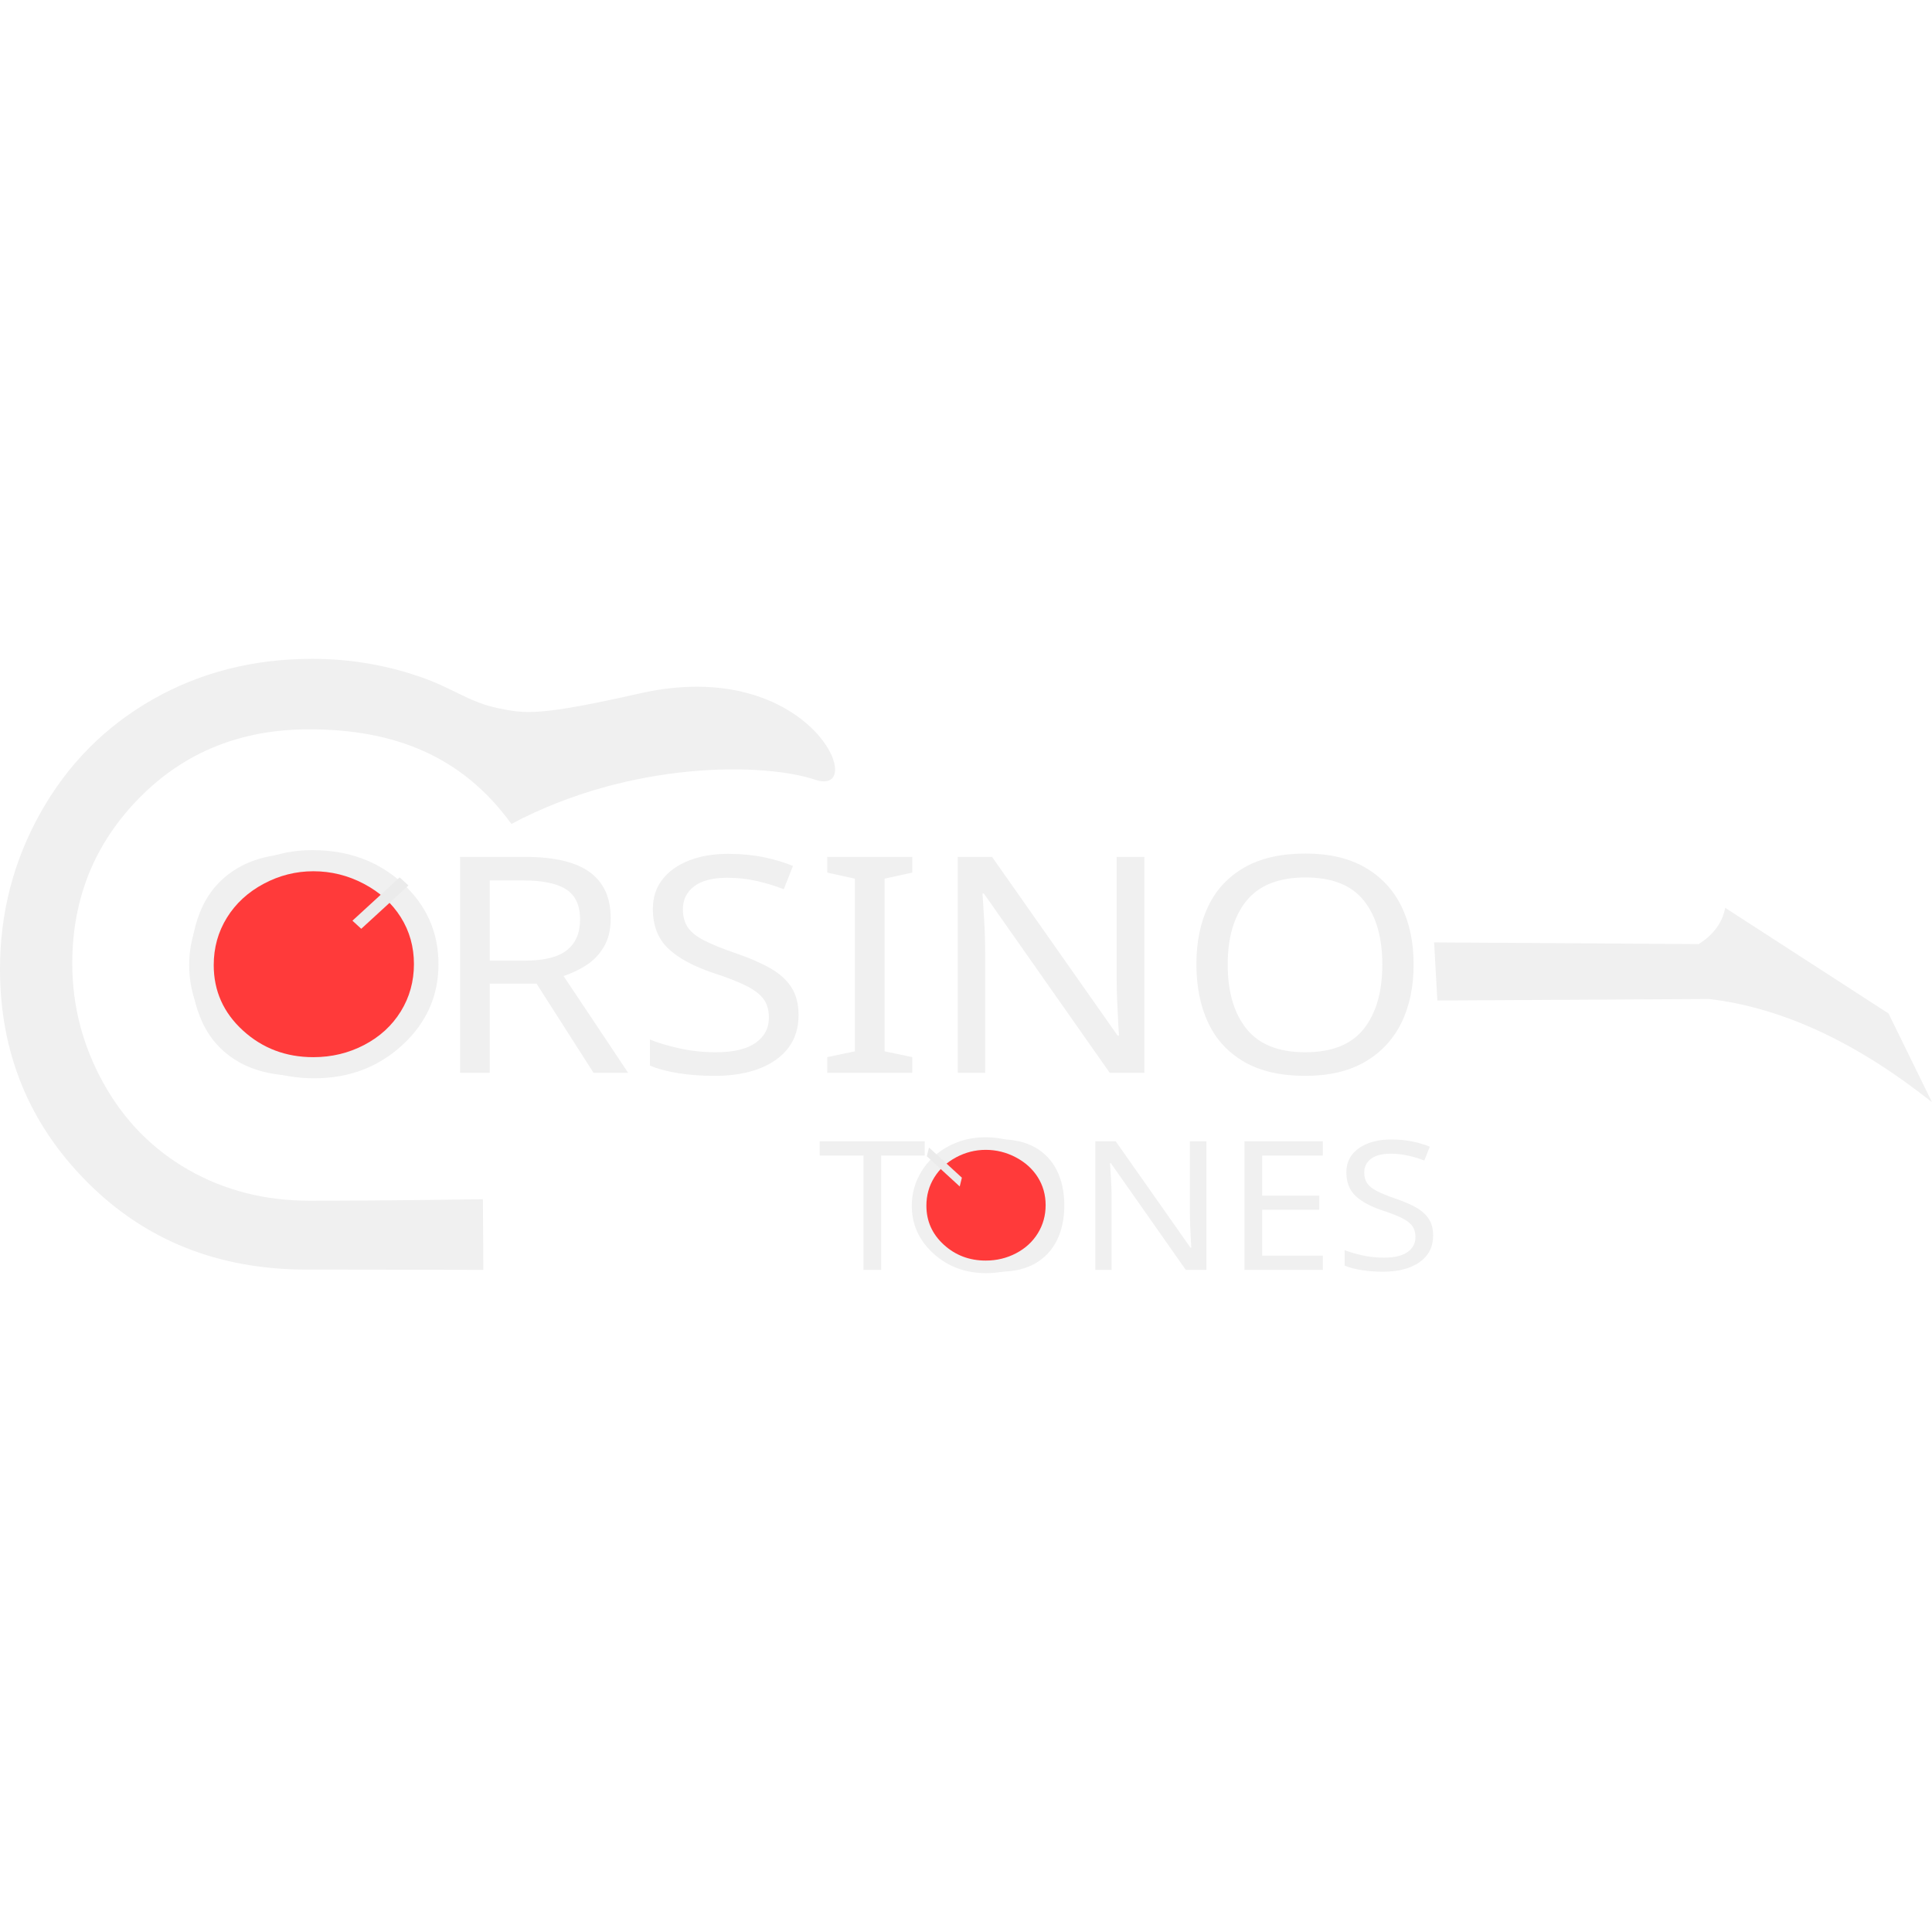
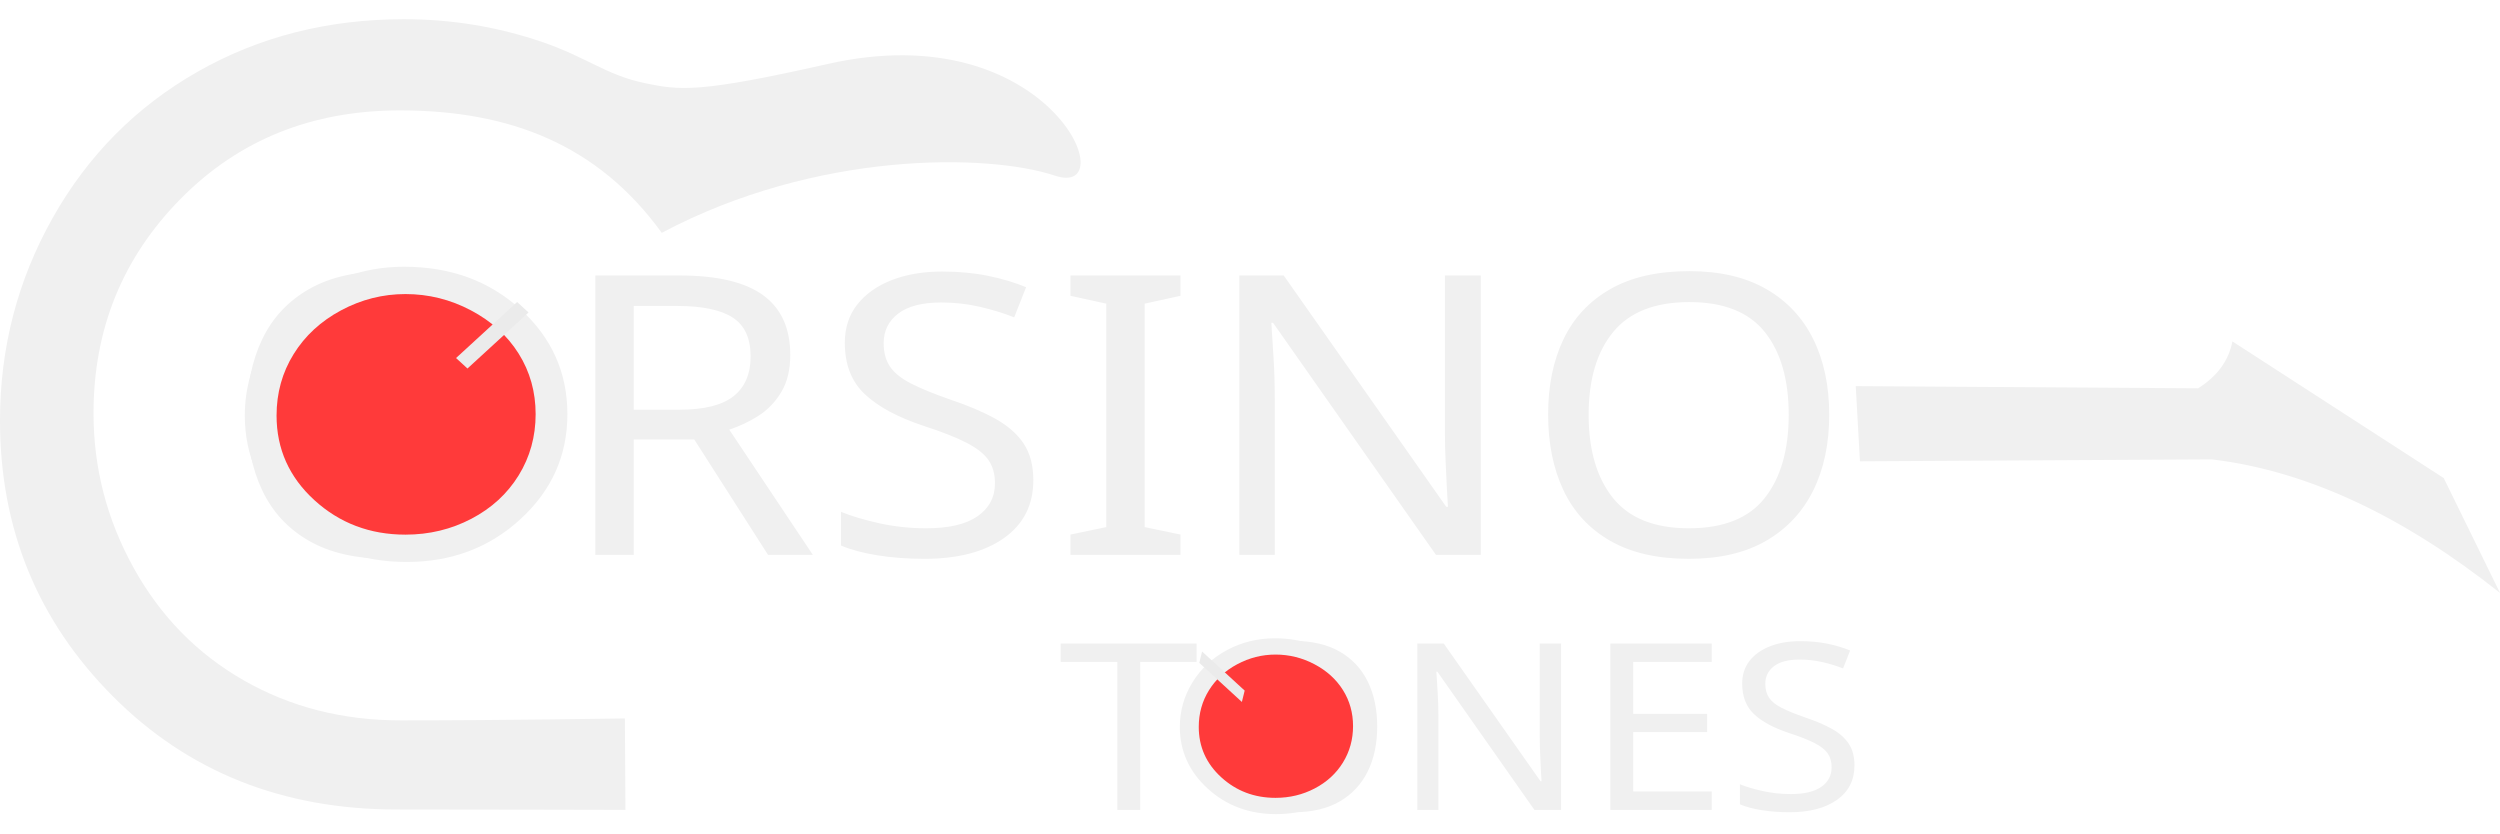
- <svg xmlns="http://www.w3.org/2000/svg" width="100%" height="100%" viewBox="0 0 150 150" version="1.1" xml:space="preserve" style="fill-rule:evenodd;clip-rule:evenodd;stroke-linecap:square;stroke-linejoin:round;stroke-miterlimit:1.5;">
-   <g id="CorsinoTones" transform="matrix(0.114412,0,0,0.114412,-39.41231,43.55703)">
+ <svg xmlns="http://www.w3.org/2000/svg" width="100%" height="100%" viewBox="0 0 150 50" version="1.1" xml:space="preserve" style="fill-rule:evenodd;clip-rule:evenodd;stroke-linecap:square;stroke-linejoin:round;stroke-miterlimit:1.5;">
+   <g id="CorsinoTones" transform="matrix(0.114412,0,0,0.114412,-39.41231,-6.442972)">
    <g id="Corsino" transform="matrix(0.829015,0,0,0.760677,229.8525,-403.1099)">
      <g transform="matrix(2.166384,0,0,2.166384,-1857.571,-484.321)">
        <g transform="matrix(124.5394,0,0,124.5394,1460.146,678.9384)">
                </g>
        <text x="985.765px" y="678.938px" style="font-family:'CenturyGothic', 'Century Gothic', sans-serif;font-size:124.539px;fill:rgb(240,240,240);">ORSINO</text>
      </g>
      <g transform="matrix(1.133058,0,0,1.133058,-722.1066,-648.436)">
        <g transform="matrix(1,0,0,1,363.9247,-60.40856)">
          <path d="M621.03,1328.036C646.919,1328.036 668.584,1336.678 686.024,1353.964C703.464,1371.249 712.185,1392.526 712.185,1417.795C712.185,1442.831 703.484,1464.069 686.082,1481.51C668.681,1498.95 647.462,1507.67 622.426,1507.67C597.079,1507.67 575.686,1498.989 558.246,1481.626C540.806,1464.263 532.085,1443.257 532.085,1418.609C532.085,1402.176 536.058,1386.945 544.003,1372.915C551.948,1358.886 562.78,1347.898 576.5,1339.953C590.219,1332.008 605.063,1328.036 621.03,1328.036Z" style="fill:rgb(240,240,240);" />
        </g>
        <g transform="matrix(1,0,0,1,363.8666,-60.40856)">
          <path d="M621.844,1344.662C609.21,1344.662 597.234,1347.959 585.918,1354.554C574.601,1361.147 565.764,1370.029 559.408,1381.199C553.052,1392.37 549.874,1404.82 549.874,1418.55C549.874,1438.876 556.909,1456.039 570.977,1470.041C585.046,1484.043 602.001,1491.044 621.844,1491.044C635.099,1491.044 647.365,1487.824 658.643,1481.386C669.921,1474.948 678.719,1466.143 685.036,1454.973C691.353,1443.802 694.512,1431.39 694.512,1417.737C694.512,1404.161 691.353,1391.885 685.036,1380.909C678.719,1369.932 669.824,1361.147 658.353,1354.554C646.881,1347.959 634.711,1344.662 621.844,1344.662Z" style="fill:rgb(255,58,58);" />
        </g>
        <g transform="matrix(0.222703,-0.222703,0.707107,0.707107,-144.181,694.9894)">
          <path d="M1194.302,1267.627L1338.387,1267.627" style="fill:none;stroke:rgb(235,235,235);stroke-width:9.02px;" />
        </g>
      </g>
    </g>
    <g id="Tones" transform="matrix(0.49372,0,0,0.453021,568.627,-62.88839)">
      <g transform="matrix(1.133058,0,0,1.133058,-269.5633,-192.9822)">
        <g transform="matrix(238.1169,0,0,238.1169,1559.933,1230.004)">
                </g>
        <text x="829.189px" y="1230.004px" style="font-family:'CenturyGothic', 'Century Gothic', sans-serif;font-size:238.117px;fill:rgb(240,240,240);">TONES</text>
      </g>
      <g transform="matrix(1.133058,0,0,1.133058,-216.027,-436.2951)">
        <g transform="matrix(1,0,0,1,363.9247,-58.62353)">
          <path d="M621.03,1328.036C646.919,1328.036 668.584,1336.678 686.024,1353.964C703.464,1371.249 712.185,1392.526 712.185,1417.795C712.185,1442.831 703.484,1464.069 686.082,1481.51C668.681,1498.95 647.462,1507.67 622.426,1507.67C597.079,1507.67 575.686,1498.989 558.246,1481.626C540.806,1464.263 532.085,1443.257 532.085,1418.609C532.085,1402.176 536.058,1386.945 544.003,1372.915C551.948,1358.886 562.78,1347.898 576.5,1339.953C590.219,1332.008 605.063,1328.036 621.03,1328.036Z" style="fill:rgb(240,240,240);" />
        </g>
        <g transform="matrix(1,0,0,1,363.8666,-58.62353)">
          <path d="M621.844,1344.662C609.21,1344.662 597.234,1347.959 585.918,1354.554C574.601,1361.147 565.764,1370.029 559.408,1381.199C553.052,1392.37 549.874,1404.82 549.874,1418.55C549.874,1438.876 556.909,1456.039 570.977,1470.041C585.046,1484.043 602.001,1491.044 621.844,1491.044C635.099,1491.044 647.365,1487.824 658.643,1481.386C669.921,1474.948 678.719,1466.143 685.036,1454.973C691.353,1443.802 694.512,1431.39 694.512,1417.737C694.512,1404.161 691.353,1391.885 685.036,1380.909C678.719,1369.932 669.824,1361.147 658.353,1354.554C646.881,1347.959 634.711,1344.662 621.844,1344.662Z" style="fill:rgb(255,58,58);" />
        </g>
        <g transform="matrix(-0.248909,-0.248909,0.161065,-0.712478,1046.549,2527.046)">
          <path d="M1194.302,1267.627L1338.387,1267.627" style="fill:none;stroke:rgb(235,235,235);stroke-width:16.29px;" />
        </g>
      </g>
    </g>
    <g transform="matrix(0,3.309359,-3.309359,0,5107.867,-1140.262)">
      <path d="M423.107,1091.043C421.169,1087.975 418.684,1086.182 415.676,1085.61L437.333,1052.121L455.528,1043.206C443.762,1058.038 436.245,1073.224 434.367,1088.88L434.676,1144.632L422.761,1145.297L423.107,1091.043Z" style="fill:rgb(240,240,240);fill-rule:nonzero;" />
    </g>
    <g transform="matrix(2.991646,0,0,3.115858,-709.3177,-2742.18)">
      <path d="M497.397,908.901C536.299,900.466 549.554,931.664 537.205,927.717C525.387,923.939 495.337,923.522 468.248,937.333C457.087,922.529 441.656,916.726 422.355,916.726C406.93,916.726 394.121,921.681 383.929,931.592C373.736,941.502 368.639,953.541 368.639,967.71C368.639,976.924 370.984,985.596 375.673,993.725C380.363,1001.854 386.796,1008.164 394.974,1012.655C403.151,1017.145 412.317,1019.391 422.471,1019.391C441.074,1019.391 461.786,1019.063 461.786,1019.063L461.882,1034.454C461.882,1034.454 434.796,1034.389 421.774,1034.389C401.776,1034.389 385.188,1028.033 372.011,1015.321C358.834,1002.609 352.245,987.146 352.245,968.93C352.245,956.684 355.327,945.309 361.489,934.806C367.651,924.303 376.119,916.106 386.893,910.215C397.668,904.324 409.721,901.379 423.053,901.379C431.424,901.379 439.505,902.658 447.295,905.216C455.085,907.774 458.477,910.756 465.147,912.109C471.421,913.381 474.699,913.823 497.397,908.901Z" style="fill:rgb(240,240,240);fill-rule:nonzero;" />
    </g>
  </g>
</svg>
